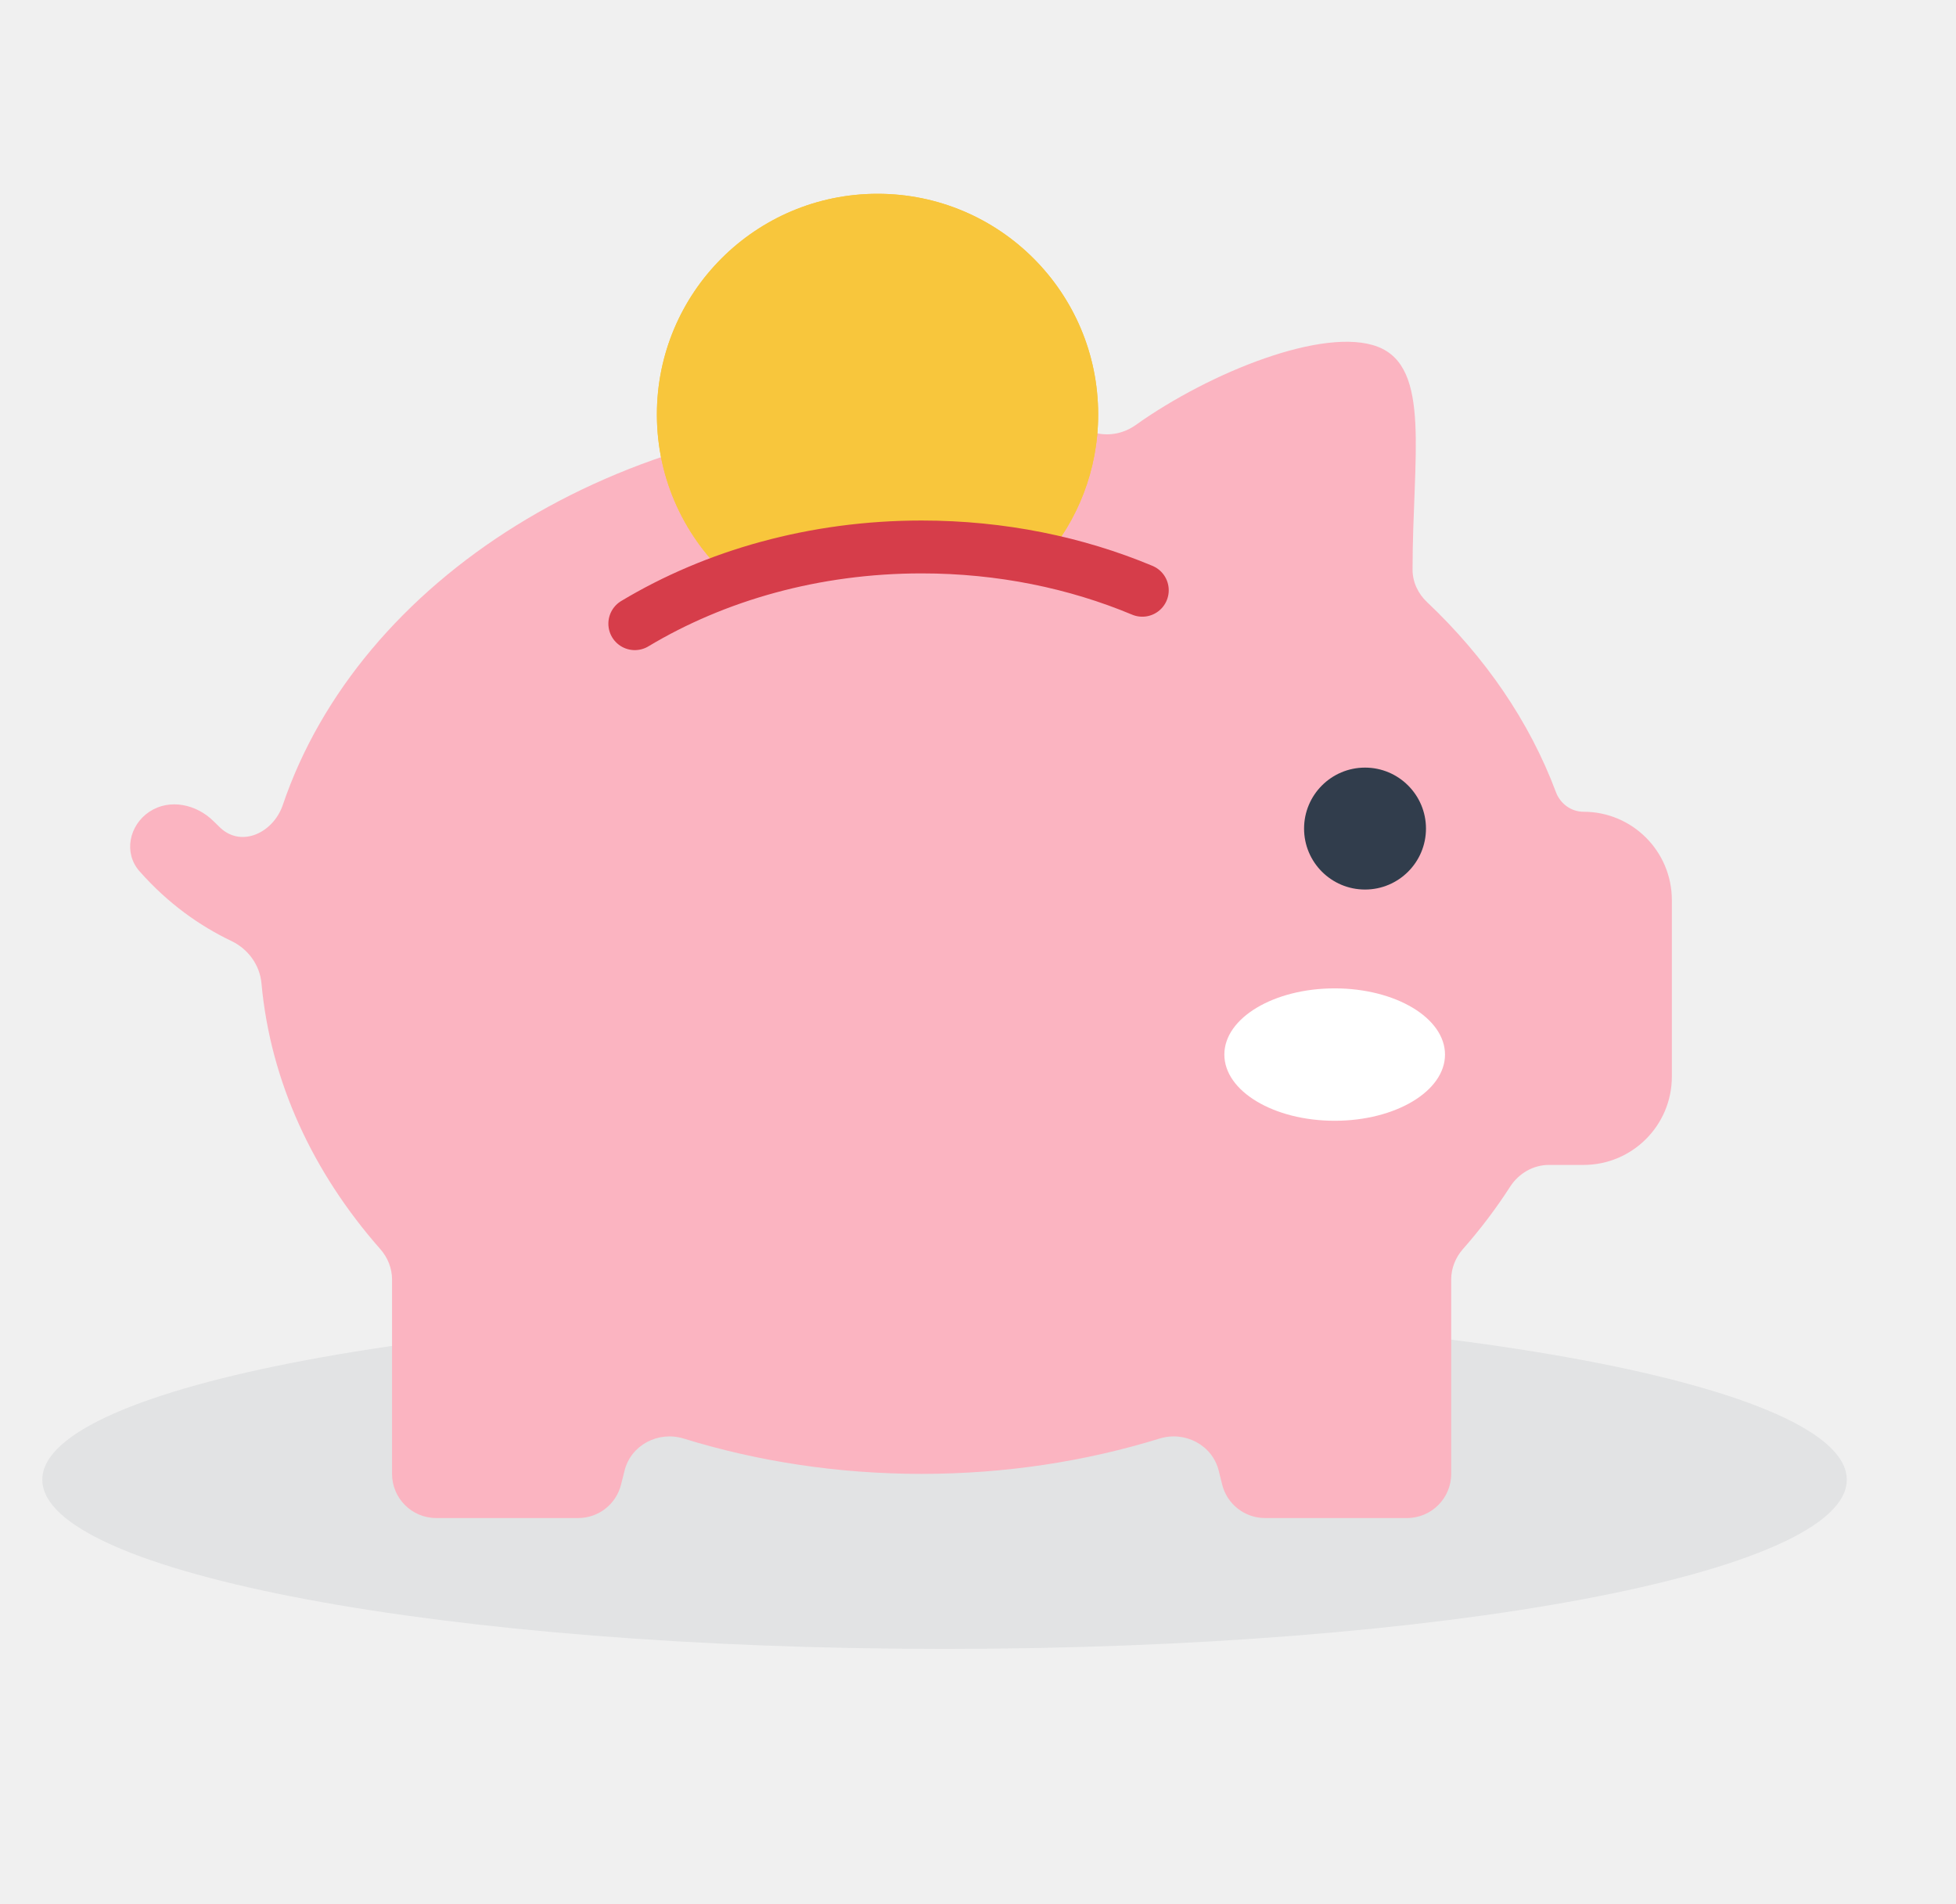
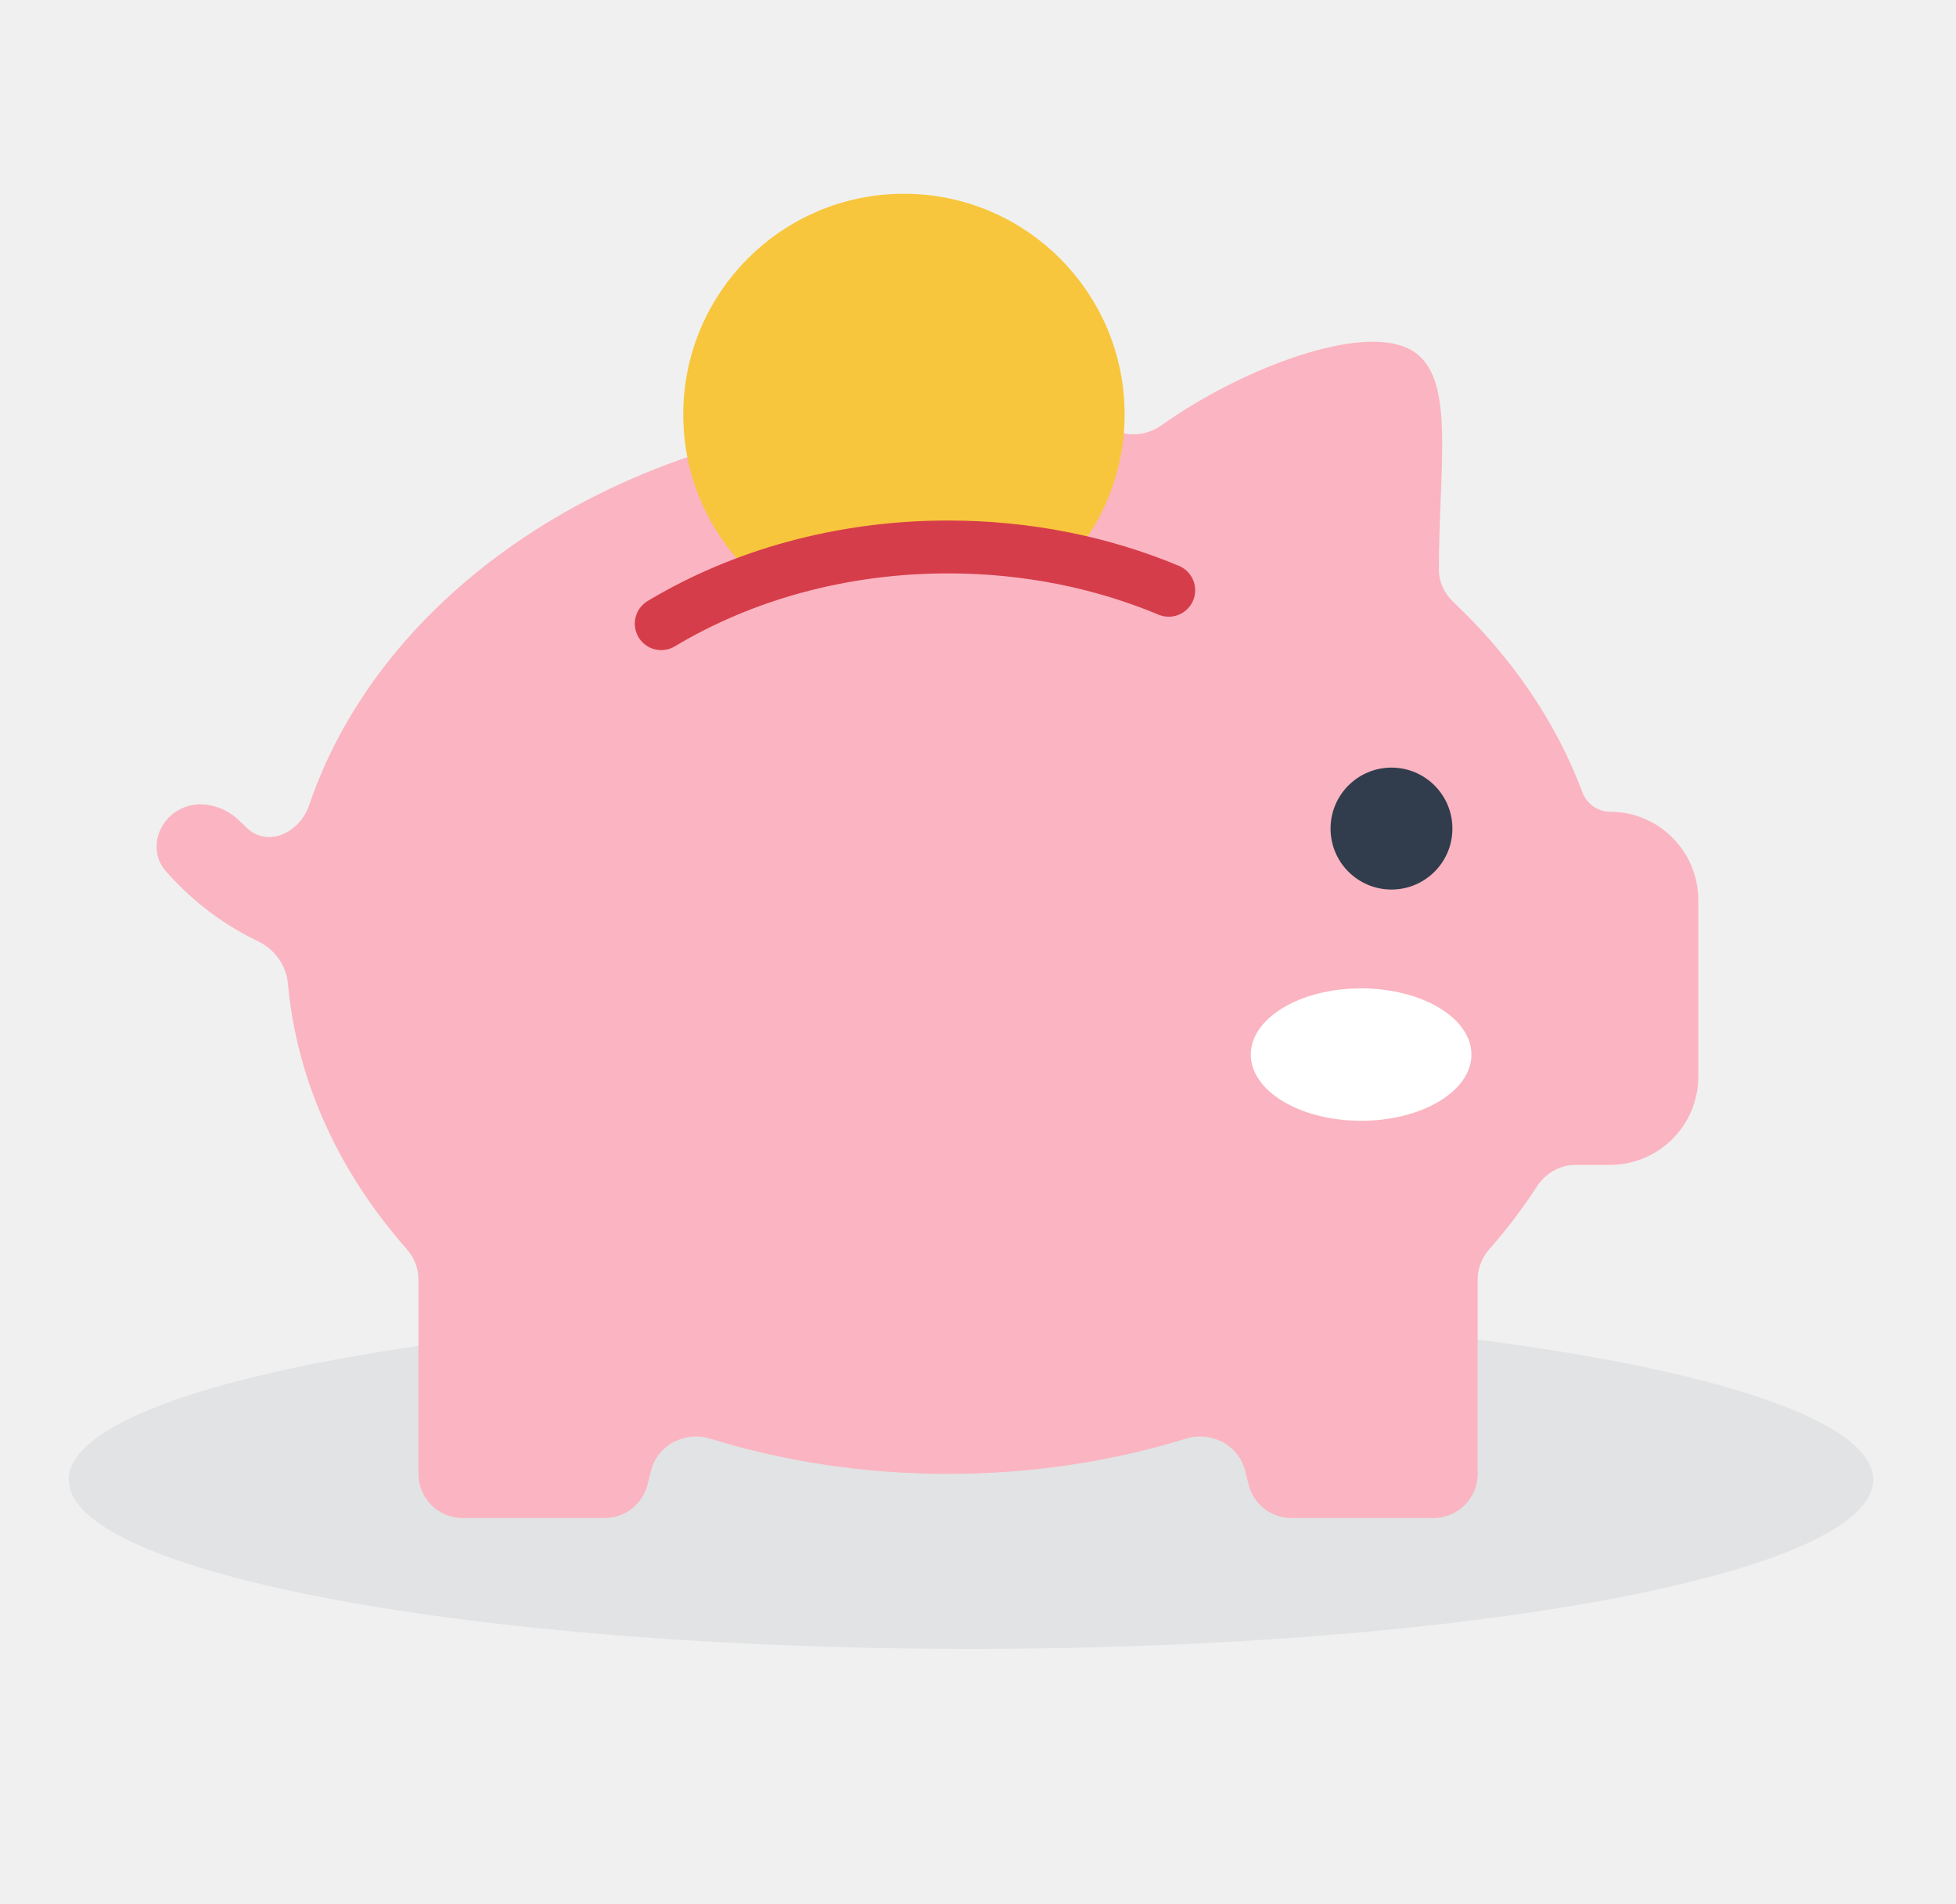
<svg xmlns="http://www.w3.org/2000/svg" width="37" height="36" viewBox="0 0 37 36" fill="none">
-   <ellipse cx="17.867" cy="27.984" rx="17.067" ry="3.2" fill="#ACB1B6" fill-opacity="0.2" />
-   <path d="M20.75 8.194C21.004 8.249 21.27 8.19 21.482 8.039C22.887 7.038 25.055 6.17 26.063 6.558C27.078 6.95 26.721 8.638 26.72 10.774C26.72 11.007 26.824 11.227 26.994 11.387C28.092 12.425 28.932 13.644 29.432 14.98C29.514 15.2 29.72 15.352 29.955 15.352C30.877 15.352 31.625 16.1 31.625 17.022V20.361C31.625 21.283 30.877 22.031 29.955 22.031H29.3C29.001 22.031 28.727 22.192 28.565 22.444C28.301 22.854 28.003 23.248 27.673 23.622C27.533 23.782 27.451 23.985 27.451 24.197V27.874C27.451 28.335 27.077 28.709 26.616 28.709H23.929C23.546 28.709 23.212 28.448 23.119 28.077L23.053 27.812C22.931 27.326 22.413 27.058 21.934 27.206C20.538 27.637 19.02 27.874 17.433 27.874C15.847 27.874 14.329 27.637 12.932 27.206C12.454 27.058 11.935 27.327 11.814 27.813L11.748 28.076C11.655 28.448 11.321 28.709 10.938 28.709H8.251C7.79 28.709 7.416 28.335 7.416 27.874V24.197C7.416 23.985 7.334 23.782 7.193 23.622C5.923 22.181 5.116 20.459 4.946 18.596C4.914 18.248 4.692 17.946 4.377 17.796C3.782 17.512 3.18 17.09 2.639 16.477C2.333 16.131 2.442 15.608 2.825 15.352C3.209 15.097 3.72 15.209 4.045 15.536C4.088 15.579 4.131 15.621 4.174 15.661C4.578 16.032 5.172 15.744 5.349 15.225C6.793 10.969 11.657 7.84 17.433 7.84C18.581 7.84 19.694 7.962 20.75 8.194Z" fill="#FBB4C1" />
-   <mask id="path-3-inside-1_8335_141545" fill="white">
-     <path d="M16.6 3.665C18.905 3.665 20.773 5.534 20.773 7.839C20.773 8.89 20.384 9.85 19.743 10.583C19.006 10.427 18.232 10.343 17.435 10.343C16.15 10.343 14.927 10.56 13.816 10.95C12.963 10.185 12.426 9.075 12.426 7.839C12.426 5.534 14.294 3.665 16.6 3.665Z" />
-   </mask>
-   <path d="M16.6 3.665C18.905 3.665 20.773 5.534 20.773 7.839C20.773 8.89 20.384 9.85 19.743 10.583C19.006 10.427 18.232 10.343 17.435 10.343C16.15 10.343 14.927 10.56 13.816 10.95C12.963 10.185 12.426 9.075 12.426 7.839C12.426 5.534 14.294 3.665 16.6 3.665Z" fill="#F8C63C" />
-   <path d="M16.6 3.665V2.831H16.6L16.6 3.665ZM20.773 7.839H21.608L21.608 7.839L20.773 7.839ZM19.743 10.583L19.57 11.4L20.049 11.502L20.372 11.133L19.743 10.583ZM17.435 10.343L17.435 9.508H17.435V10.343ZM13.816 10.95L13.259 11.572L13.627 11.901L14.093 11.737L13.816 10.95ZM12.426 7.839L11.591 7.839V7.839H12.426ZM16.6 3.665V4.5C18.444 4.5 19.939 5.995 19.939 7.839L20.773 7.839L21.608 7.839C21.608 5.073 19.366 2.831 16.6 2.831V3.665ZM20.773 7.839H19.939C19.939 8.68 19.628 9.446 19.114 10.034L19.743 10.583L20.372 11.133C21.14 10.253 21.608 9.1 21.608 7.839H20.773ZM19.743 10.583L19.916 9.767C19.122 9.598 18.291 9.508 17.435 9.508L17.435 10.343L17.435 11.178C18.173 11.178 18.889 11.256 19.57 11.4L19.743 10.583ZM17.435 10.343V9.508C16.056 9.508 14.739 9.741 13.54 10.162L13.816 10.95L14.093 11.737C15.114 11.379 16.244 11.178 17.435 11.178V10.343ZM13.816 10.95L14.373 10.328C13.689 9.715 13.261 8.828 13.261 7.839H12.426H11.591C11.591 9.322 12.237 10.656 13.259 11.572L13.816 10.95ZM12.426 7.839L13.261 7.839C13.261 5.995 14.755 4.5 16.6 4.5L16.6 3.665L16.6 2.831C13.833 2.831 11.591 5.073 11.591 7.839L12.426 7.839Z" fill="#F8C63C" mask="url(#path-3-inside-1_8335_141545)" />
-   <path d="M26.974 15.67C26.974 16.307 26.457 16.823 25.821 16.823C25.184 16.823 24.668 16.307 24.668 15.67C24.668 15.034 25.184 14.517 25.821 14.517C26.457 14.517 26.974 15.034 26.974 15.67Z" fill="#313D4C" />
-   <ellipse cx="25.247" cy="19.944" rx="2.087" ry="1.252" fill="white" />
-   <path d="M21.608 11.163C20.355 10.639 18.937 10.344 17.434 10.344C15.404 10.344 13.528 10.883 12.008 11.795" stroke="#D63D4A" stroke-linecap="round" />
+   <ellipse cx="18.367" cy="27.984" rx="17.067" ry="3.2" fill="#ACB1B6" fill-opacity="0.2" />
+   <path d="M21.246 8.194C21.5 8.249 21.766 8.19 21.978 8.039C23.383 7.037 25.554 6.169 26.563 6.558C27.354 6.863 27.311 7.957 27.253 9.436C27.236 9.854 27.219 10.302 27.218 10.772C27.218 11.006 27.323 11.225 27.492 11.385C28.591 12.424 29.431 13.643 29.931 14.98C30.014 15.2 30.22 15.352 30.455 15.352C31.377 15.352 32.125 16.1 32.125 17.022V20.361C32.125 21.283 31.377 22.03 30.455 22.03H29.803C29.504 22.03 29.231 22.192 29.069 22.443C28.804 22.854 28.504 23.248 28.173 23.624C28.033 23.783 27.951 23.986 27.951 24.199V27.874C27.951 28.335 27.577 28.709 27.116 28.709H24.429C24.046 28.709 23.712 28.448 23.619 28.076L23.553 27.814C23.432 27.328 22.913 27.06 22.435 27.207C21.038 27.638 19.52 27.874 17.933 27.874C16.347 27.874 14.829 27.638 13.432 27.207C12.954 27.06 12.435 27.328 12.314 27.814L12.248 28.076C12.155 28.448 11.821 28.709 11.438 28.709H8.751C8.29 28.709 7.916 28.335 7.916 27.874V24.199C7.916 23.986 7.834 23.783 7.694 23.623C6.423 22.183 5.616 20.462 5.446 18.599C5.414 18.252 5.192 17.949 4.877 17.799C4.282 17.515 3.68 17.091 3.138 16.477C2.833 16.132 2.941 15.608 3.325 15.352C3.708 15.097 4.22 15.209 4.544 15.537C4.587 15.58 4.631 15.622 4.674 15.662C5.077 16.034 5.671 15.746 5.848 15.227C7.292 10.97 12.155 7.839 17.933 7.839C19.08 7.839 20.191 7.963 21.246 8.194Z" fill="#FBB4C1" />
+   <path d="M17.099 4.082C19.174 4.082 20.856 5.765 20.856 7.839C20.856 8.7 20.564 9.491 20.077 10.124C19.387 9.995 18.67 9.926 17.934 9.926C16.696 9.926 15.512 10.122 14.423 10.475C13.755 9.796 13.342 8.866 13.342 7.839C13.342 5.765 15.024 4.082 17.099 4.082Z" fill="#F8C63C" stroke="#F8C63C" stroke-width="0.835" />
+   <path d="M27.474 15.67C27.474 16.307 26.958 16.823 26.321 16.823C25.685 16.823 25.169 16.307 25.169 15.67C25.169 15.034 25.685 14.517 26.321 14.517C26.958 14.517 27.474 15.034 27.474 15.67Z" fill="#313D4C" />
+   <ellipse cx="25.747" cy="19.944" rx="2.087" ry="1.252" fill="white" />
+   <path d="M22.108 11.163C20.855 10.639 19.437 10.344 17.934 10.344C15.904 10.344 14.028 10.883 12.508 11.795" stroke="#D63D4A" stroke-linecap="round" />
</svg>
